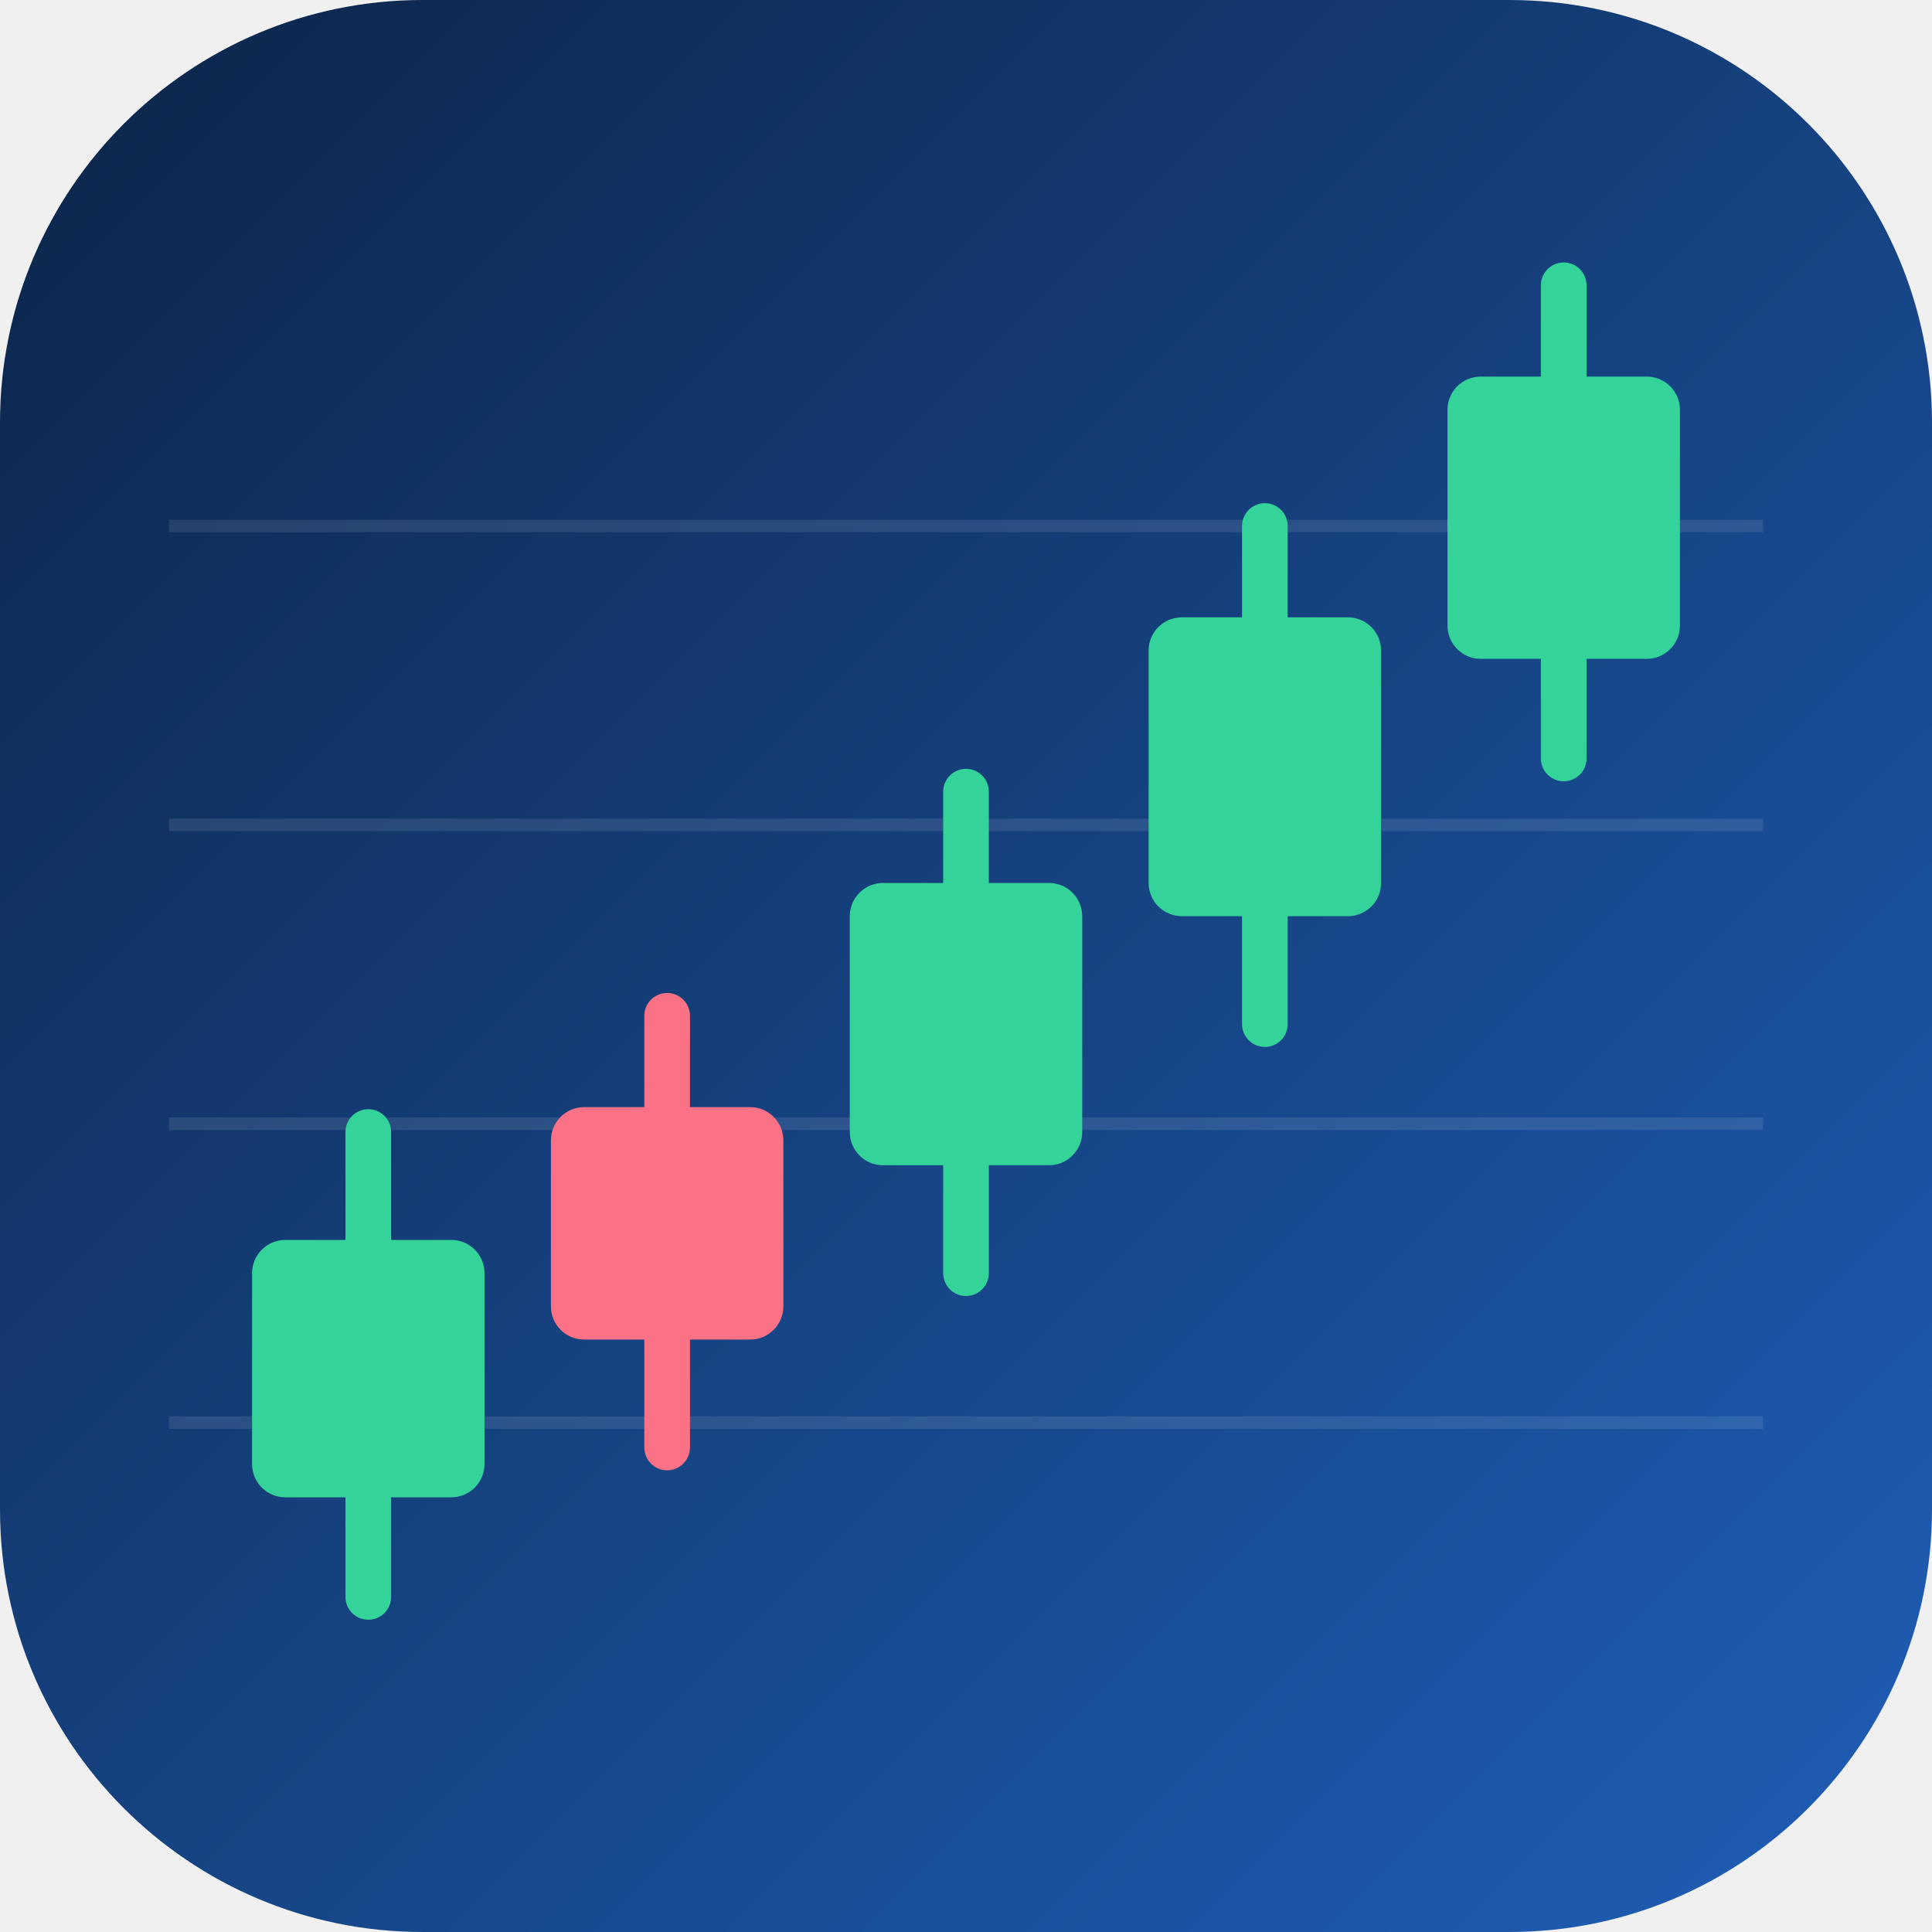
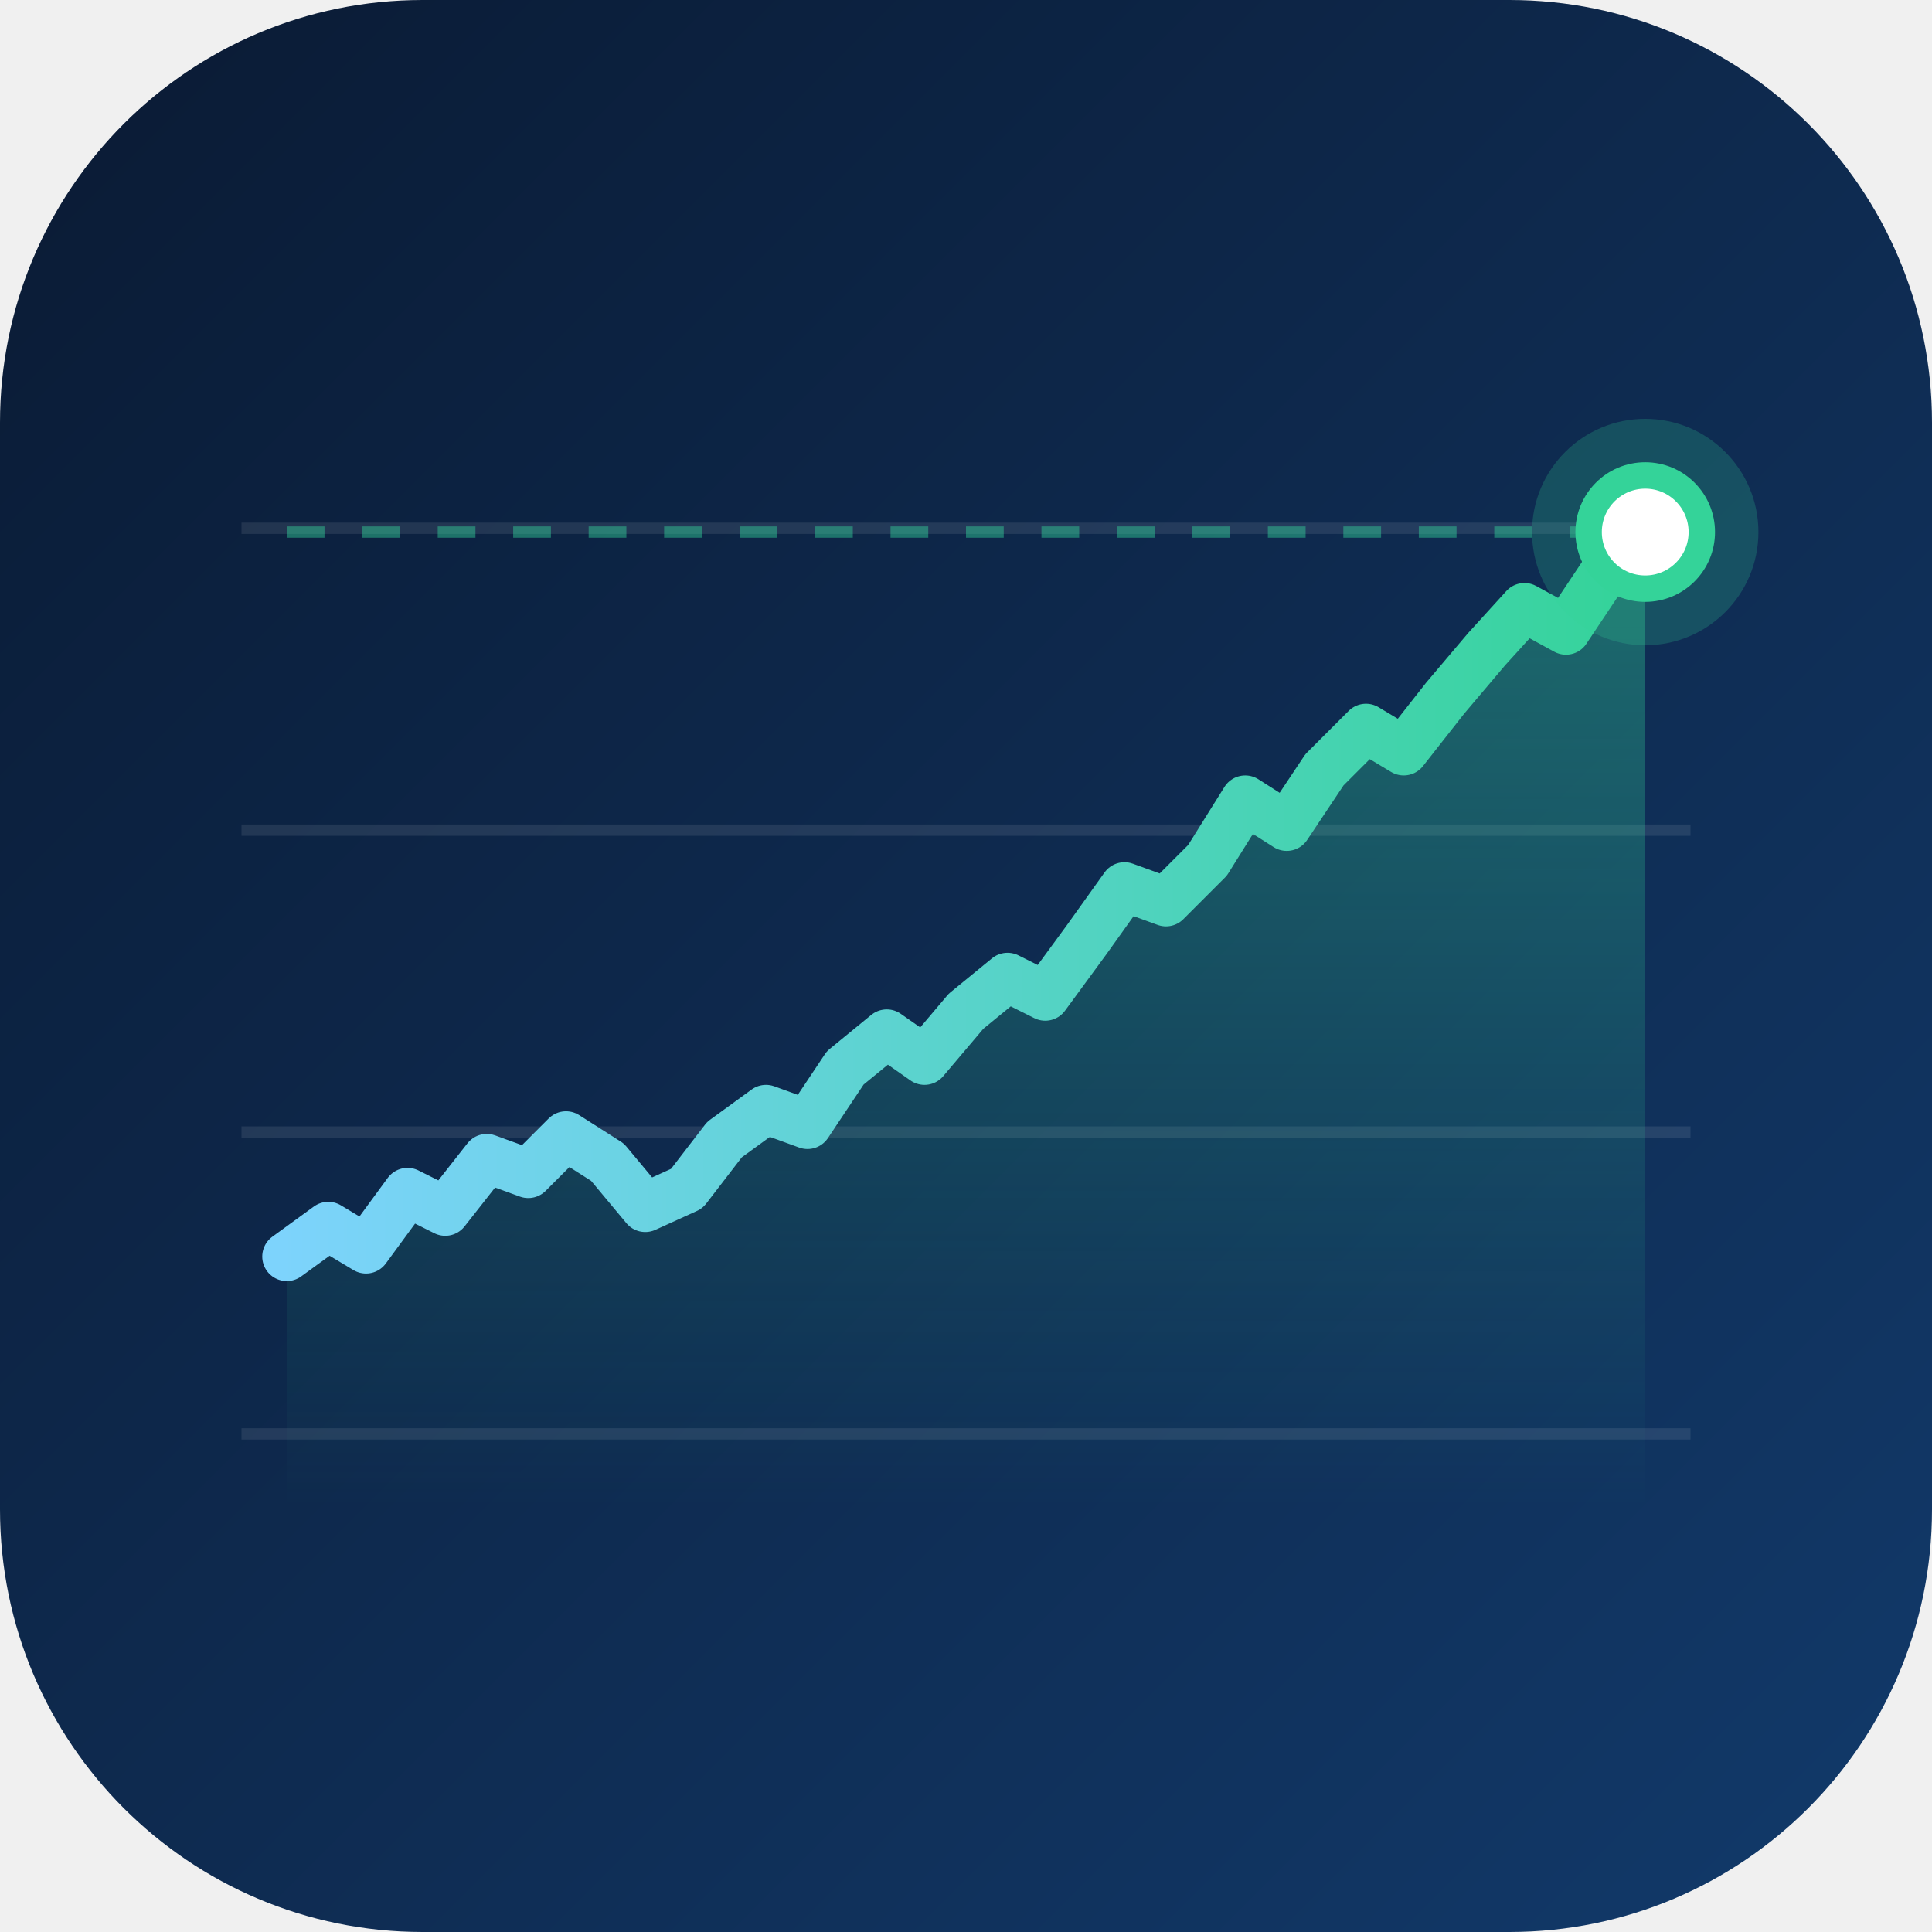
<svg xmlns="http://www.w3.org/2000/svg" width="512" height="512" viewBox="0 0 512 512">
  <defs>
    <linearGradient id="bg" x1="0" y1="0" x2="1" y2="1">
-       <stop offset="0" stop-color="#0c2447" />
-       <stop offset="1" stop-color="#1f5fb8" />
+       <stop offset="0" stop-color="#0a1a33" />
+       <stop offset="1" stop-color="#123a6b" />
+     </linearGradient>
+     <linearGradient id="fill" x1="0" y1="0" x2="0" y2="1">
+       <stop offset="0" stop-color="#34d399" stop-opacity="0.38" />
+       <stop offset="1" stop-color="#34d399" stop-opacity="0" />
+     </linearGradient>
+     <linearGradient id="stroke" x1="0" y1="0" x2="1" y2="0">
+       <stop offset="0" stop-color="#7dd3fc" />
+       <stop offset="1" stop-color="#34d399" />
    </linearGradient>
  </defs>
  <rect width="512" height="512" rx="112" fill="url(#bg)" />
-   <g transform="translate(256 256) scale(1.1) translate(-256 -256)">
-     <g stroke="#ffffff" stroke-opacity="0.10" stroke-width="3">
-       <line x1="64" y1="150" x2="448" y2="150" />
-       <line x1="64" y1="222" x2="448" y2="222" />
-       <line x1="64" y1="294" x2="448" y2="294" />
-       <line x1="64" y1="366" x2="448" y2="366" />
+   <g transform="translate(256 256) scale(1) translate(-256 -256)">
+     <g stroke="#ffffff" stroke-opacity="0.09" stroke-width="3">
+       <line x1="64" y1="140" x2="448" y2="140" />
+       <line x1="64" y1="220" x2="448" y2="220" />
+       <line x1="64" y1="300" x2="448" y2="300" />
+       <line x1="64" y1="380" x2="448" y2="380" />
    </g>
-     <line x1="112" y1="296" x2="112" y2="408" stroke="#34d399" stroke-width="11" stroke-linecap="round" />
-     <rect x="84" y="322" width="56" height="62" rx="8" fill="#34d399" />
-     <line x1="184" y1="268" x2="184" y2="372" stroke="#fb7185" stroke-width="11" stroke-linecap="round" />
-     <rect x="156" y="290" width="56" height="56" rx="8" fill="#fb7185" />
-     <line x1="256" y1="214" x2="256" y2="330" stroke="#34d399" stroke-width="11" stroke-linecap="round" />
-     <rect x="228" y="236" width="56" height="68" rx="8" fill="#34d399" />
-     <line x1="328" y1="150" x2="328" y2="270" stroke="#34d399" stroke-width="11" stroke-linecap="round" />
-     <rect x="300" y="172" width="56" height="72" rx="8" fill="#34d399" />
-     <line x1="400" y1="92" x2="400" y2="206" stroke="#34d399" stroke-width="11" stroke-linecap="round" />
-     <rect x="372" y="114" width="56" height="68" rx="8" fill="#34d399" />
+     <path d="M76,333 L87,325 L97,331 L108,316 L118,321 L129,307 L140,311 L150,301 L161,308 L171,320 L182,315 L192,302 L203,294 L214,298 L224,283 L235,274 L245,281 L256,268 L267,259 L277,264 L288,249 L298,235 L309,239 L320,228 L330,212 L341,219 L351,204 L362,193 L372,199 L383,185 L394,172 L404,161 L415,167 L425,152 L436,141 L436,400 L76,400 Z" fill="url(#fill)" />
+     <line x1="76" y1="141" x2="448" y2="141" stroke="#34d399" stroke-opacity="0.45" stroke-width="3" stroke-dasharray="10 10" />
+     <polyline points="76,333 87,325 97,331 108,316 118,321 129,307 140,311 150,301 161,308 171,320 182,315 192,302 203,294 214,298 224,283 235,274 245,281 256,268 267,259 277,264 288,249 298,235 309,239 320,228 330,212 341,219 351,204 362,193 372,199 383,185 394,172 404,161 415,167 425,152 436,141" fill="none" stroke="url(#stroke)" stroke-width="13" stroke-linecap="round" stroke-linejoin="round" />
+     <circle cx="436" cy="141" r="30" fill="#34d399" fill-opacity="0.22" />
+     <circle cx="436" cy="141" r="15" fill="#ffffff" stroke="#34d399" stroke-width="7" />
  </g>
</svg>
